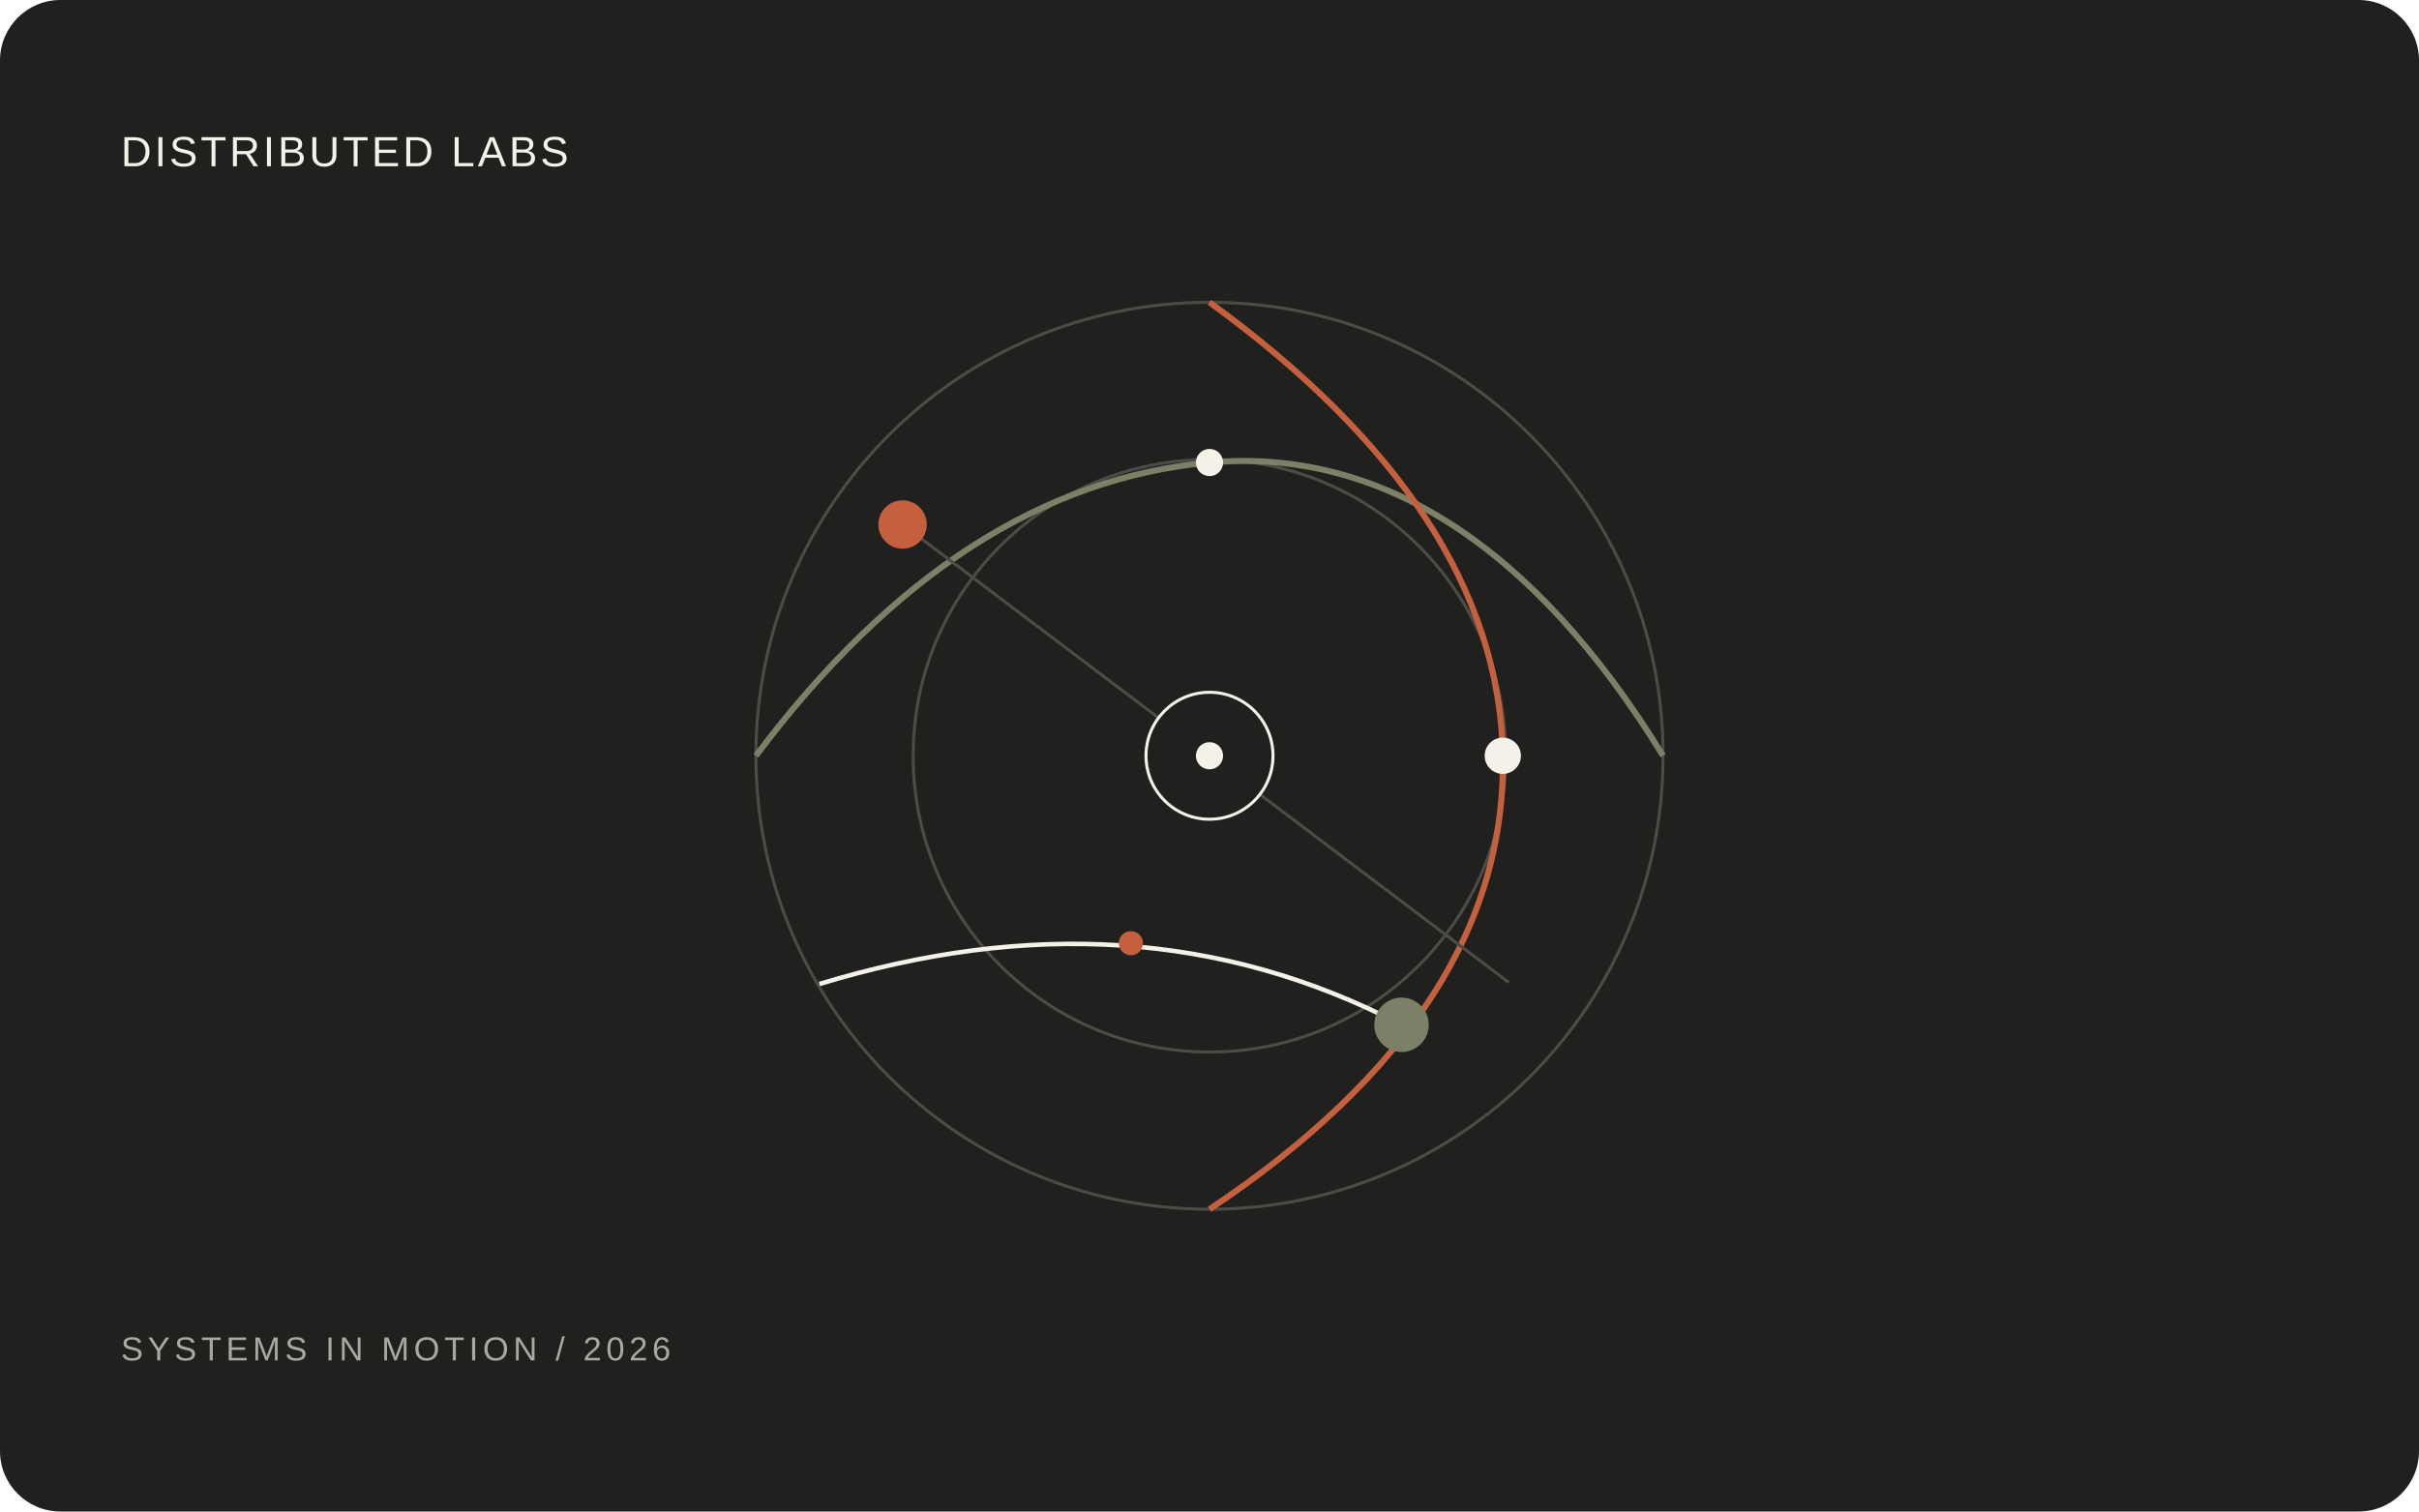
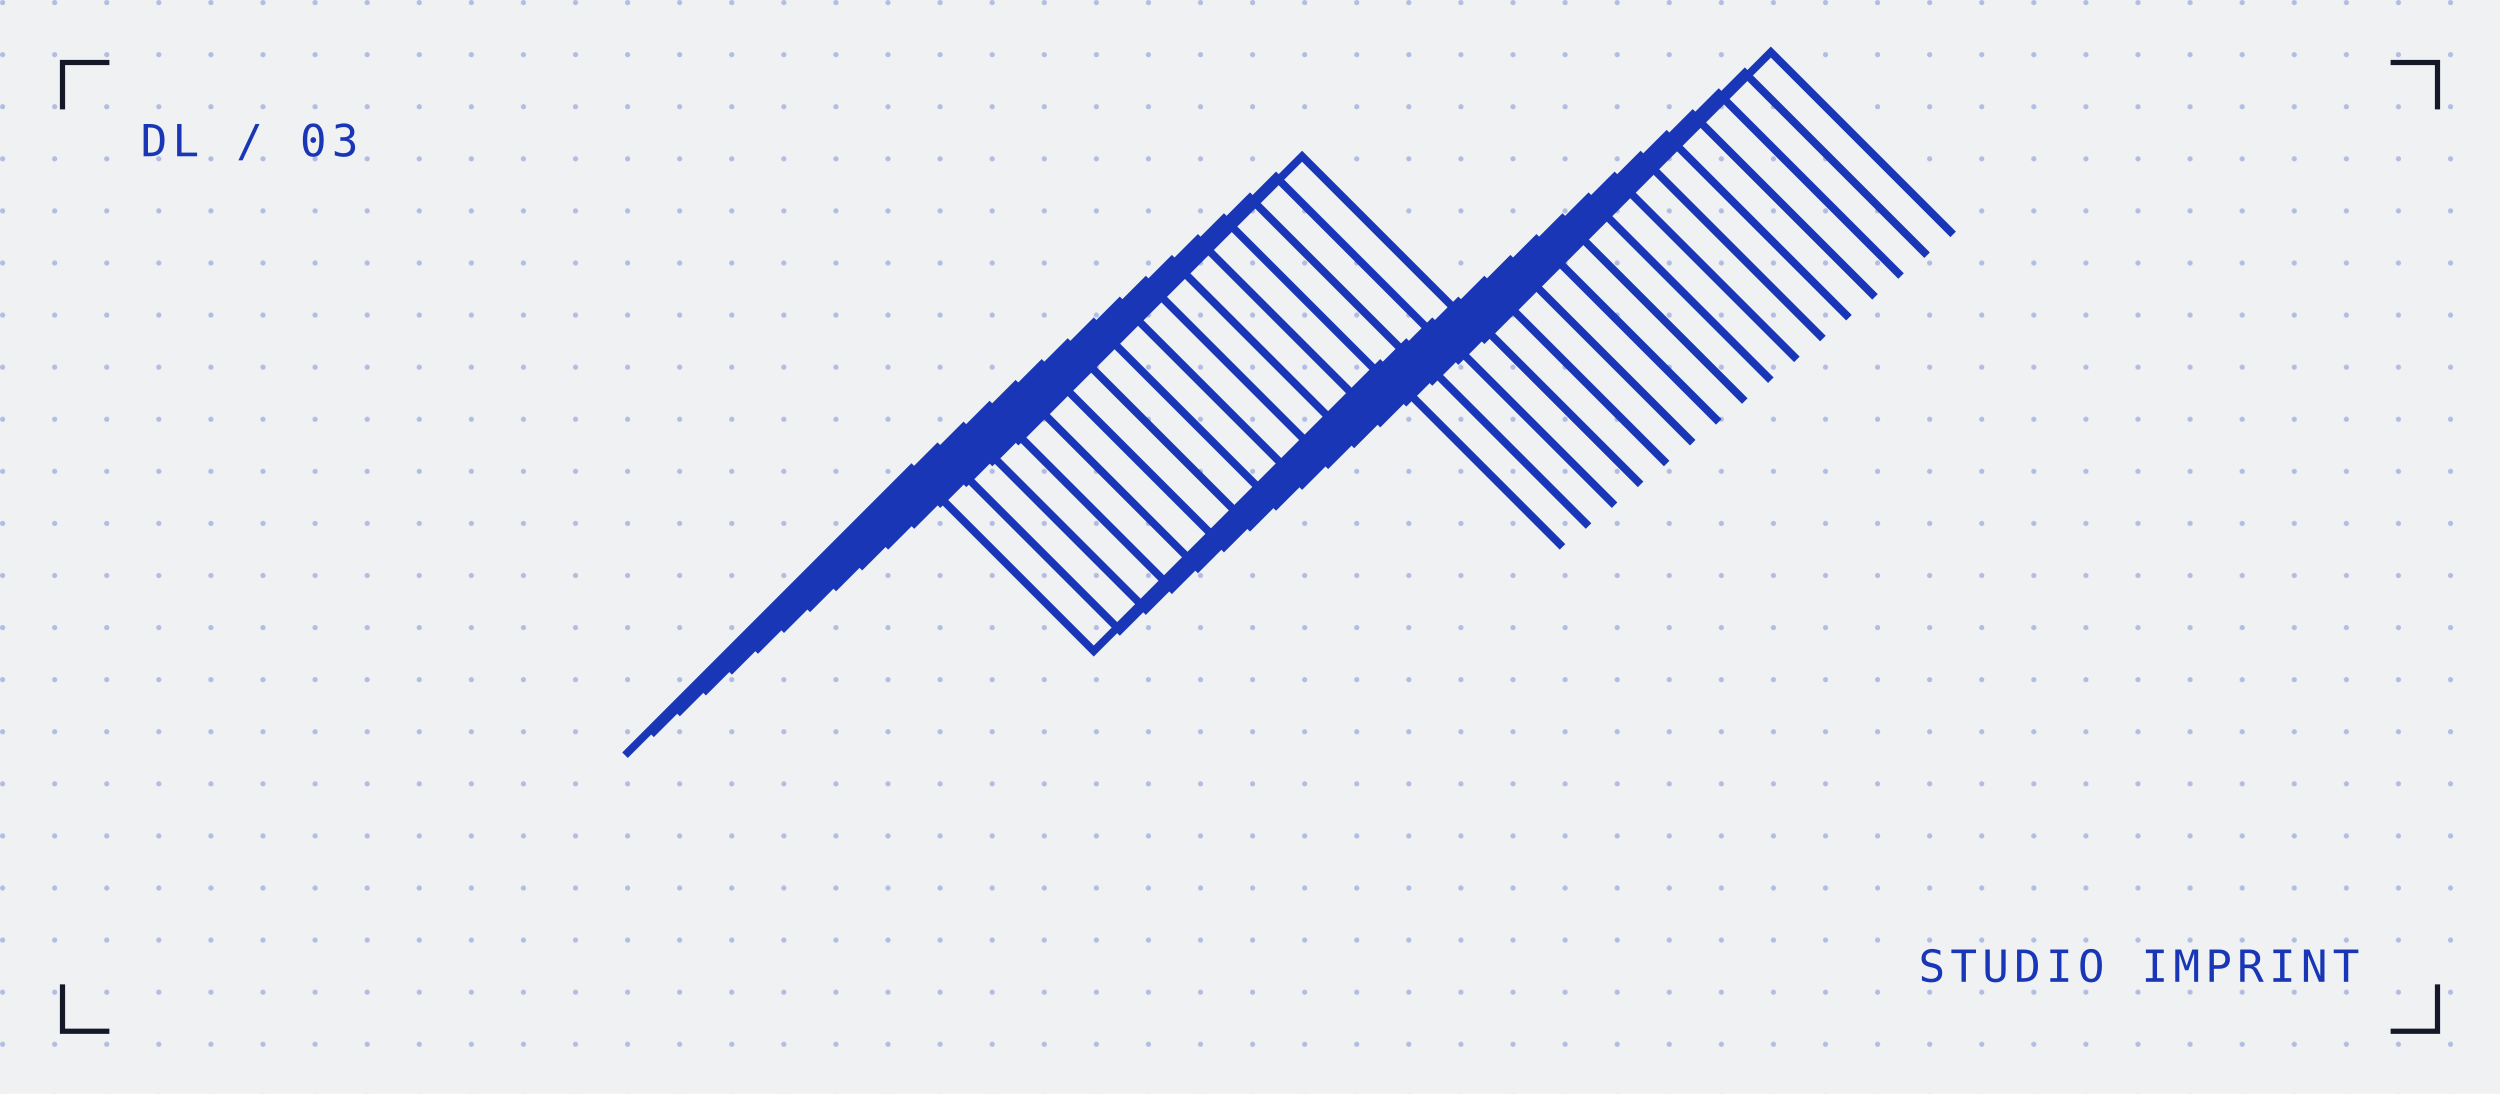
- <svg xmlns="http://www.w3.org/2000/svg" width="1600" height="1000" viewBox="0 0 1600 1000" fill="none">
-   <rect width="1600" height="1000" rx="40" fill="#20211E" />
-   <circle cx="800" cy="500" r="300" stroke="#4B4C46" stroke-width="2" />
-   <circle cx="800" cy="500" r="196" stroke="#4B4C46" stroke-width="2" />
-   <path d="M500 500C590 380 690 316 800 306C912 296 1014 360 1100 500" stroke="#7B8067" stroke-width="4" />
-   <path d="M800 200C924 290 992 390 994 500C996 612 932 712 800 800" stroke="#C5603F" stroke-width="4" />
-   <path d="M542 651C680 609 808 616 927 678" stroke="#F4F1E8" stroke-width="3" />
-   <line x1="597" y1="347" x2="998" y2="650" stroke="#4B4C46" stroke-width="2" />
-   <circle cx="597" cy="347" r="16" fill="#C5603F" />
-   <circle cx="994" cy="500" r="12" fill="#F4F1E8" />
-   <circle cx="927" cy="678" r="18" fill="#7B8067" />
-   <circle cx="800" cy="306" r="9" fill="#F4F1E8" />
-   <circle cx="748" cy="624" r="8" fill="#C5603F" />
-   <circle cx="800" cy="500" r="42" fill="#20211E" stroke="#F4F1E8" stroke-width="2" />
-   <circle cx="800" cy="500" r="9" fill="#F4F1E8" />
-   <text x="80" y="110" fill="#F4F1E8" font-family="Arial, sans-serif" font-size="28" letter-spacing="2">DISTRIBUTED LABS</text>
-   <text x="80" y="900" fill="#AAA99F" font-family="Arial, sans-serif" font-size="22" letter-spacing="3">SYSTEMS IN MOTION / 2026</text>
+ <svg xmlns="http://www.w3.org/2000/svg" width="960" height="420" viewBox="0 0 960 420">
+   <defs>
+     <pattern id="grid" width="20" height="20" patternUnits="userSpaceOnUse">
+       <circle cx="1" cy="1" r="1" fill="#1836b6" opacity=".28" />
+     </pattern>
+   </defs>
+   <rect width="960" height="420" fill="#eff1f3" />
+   <rect width="960" height="420" fill="url(#grid)" />
+   <path d="M240 290l110 -110 70 70 110 -110 70 70" fill="none" stroke="#1836b6" stroke-width="3" />
+   <path d="M250 282l110 -110 70 70 110 -110 70 70" fill="none" stroke="#1836b6" stroke-width="3" />
+   <path d="M260 274l110 -110 70 70 110 -110 70 70" fill="none" stroke="#1836b6" stroke-width="3" />
+   <path d="M270 266l110 -110 70 70 110 -110 70 70" fill="none" stroke="#1836b6" stroke-width="3" />
+   <path d="M280 258l110 -110 70 70 110 -110 70 70" fill="none" stroke="#1836b6" stroke-width="3" />
+   <path d="M290 250l110 -110 70 70 110 -110 70 70" fill="none" stroke="#1836b6" stroke-width="3" />
+   <path d="M300 242l110 -110 70 70 110 -110 70 70" fill="none" stroke="#1836b6" stroke-width="3" />
+   <path d="M310 234l110 -110 70 70 110 -110 70 70" fill="none" stroke="#1836b6" stroke-width="3" />
+   <path d="M320 226l110 -110 70 70 110 -110 70 70" fill="none" stroke="#1836b6" stroke-width="3" />
+   <path d="M330 218l110 -110 70 70 110 -110 70 70" fill="none" stroke="#1836b6" stroke-width="3" />
+   <path d="M340 210l110 -110 70 70 110 -110 70 70" fill="none" stroke="#1836b6" stroke-width="3" />
+   <path d="M350 202l110 -110 70 70 110 -110 70 70" fill="none" stroke="#1836b6" stroke-width="3" />
+   <path d="M360 194l110 -110 70 70 110 -110 70 70" fill="none" stroke="#1836b6" stroke-width="3" />
+   <path d="M370 186l110 -110 70 70 110 -110 70 70" fill="none" stroke="#1836b6" stroke-width="3" />
+   <path d="M380 178l110 -110 70 70 110 -110 70 70" fill="none" stroke="#1836b6" stroke-width="3" />
+   <path d="M390 170l110 -110 70 70 110 -110 70 70" fill="none" stroke="#1836b6" stroke-width="3" />
+   <path d="M24 42V24H42 M918 24H936V42 M24 378V396H42 M918 396H936V378" fill="none" stroke="#151829" stroke-width="2" />
+   <g font-family="monospace" font-size="17" letter-spacing="2" fill="#1836b6">
+     <text x="54" y="60">DL / 03</text>
+     <text x="906" y="377" text-anchor="end">STUDIO IMPRINT</text>
+   </g>
</svg>
